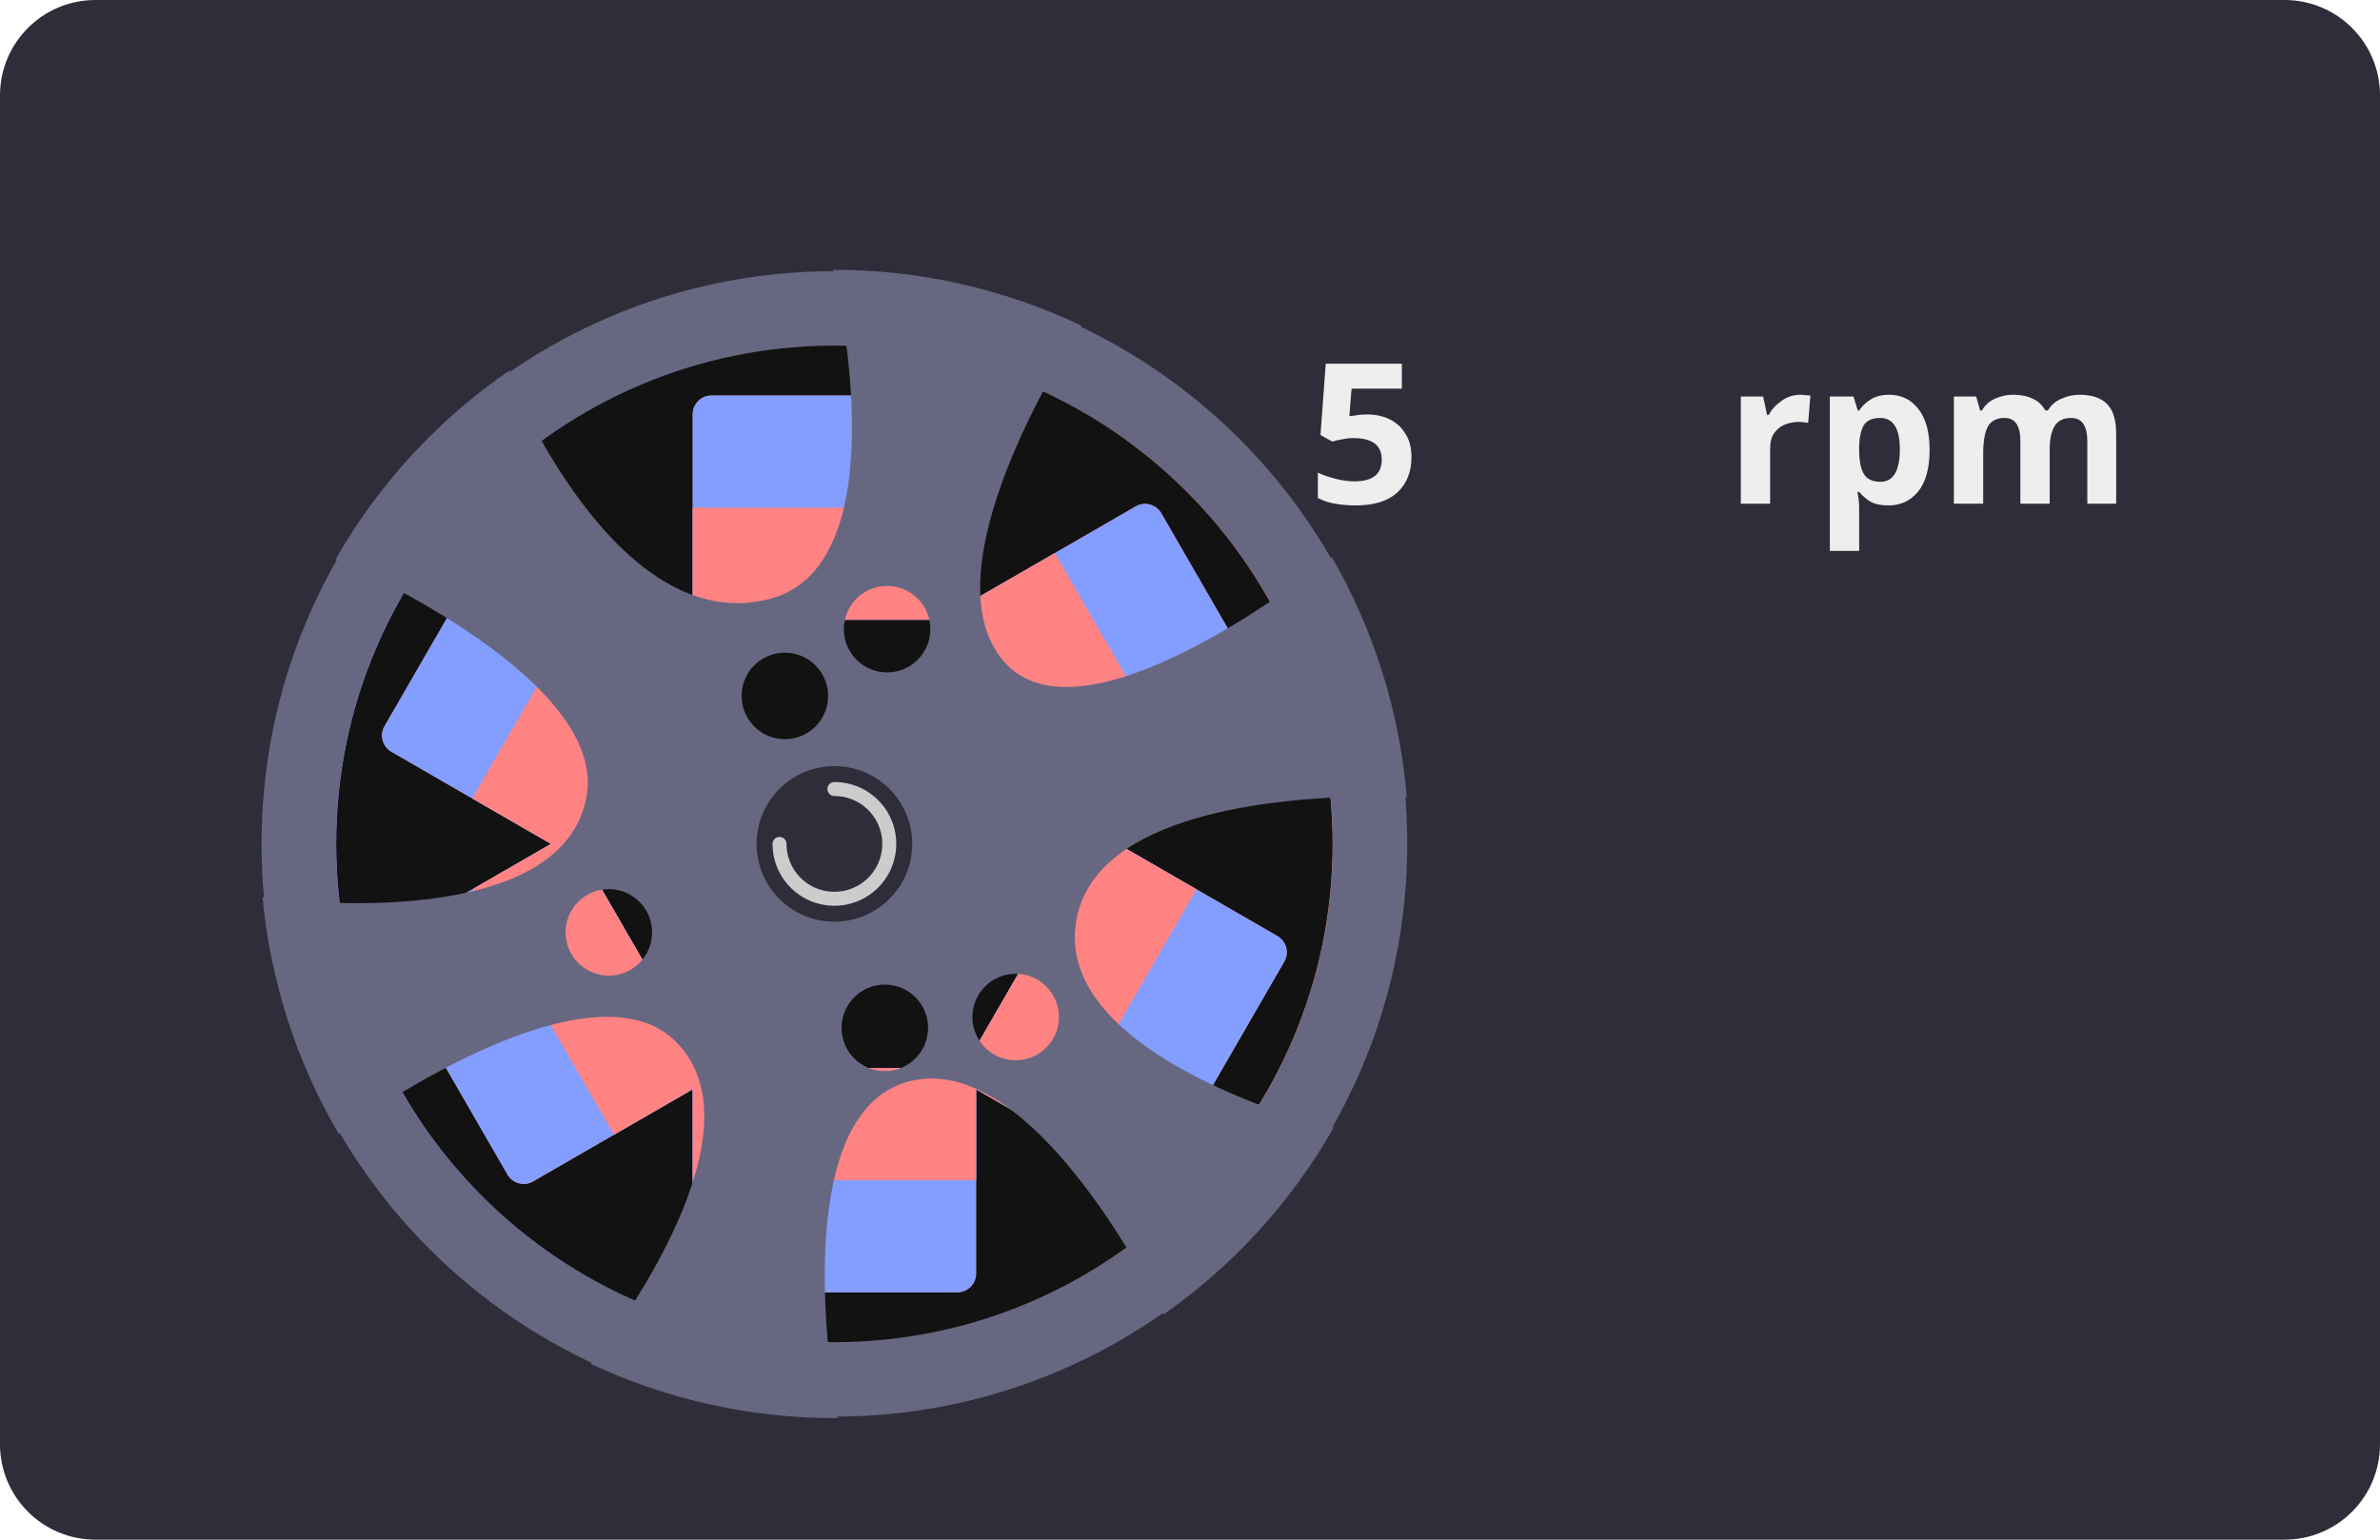
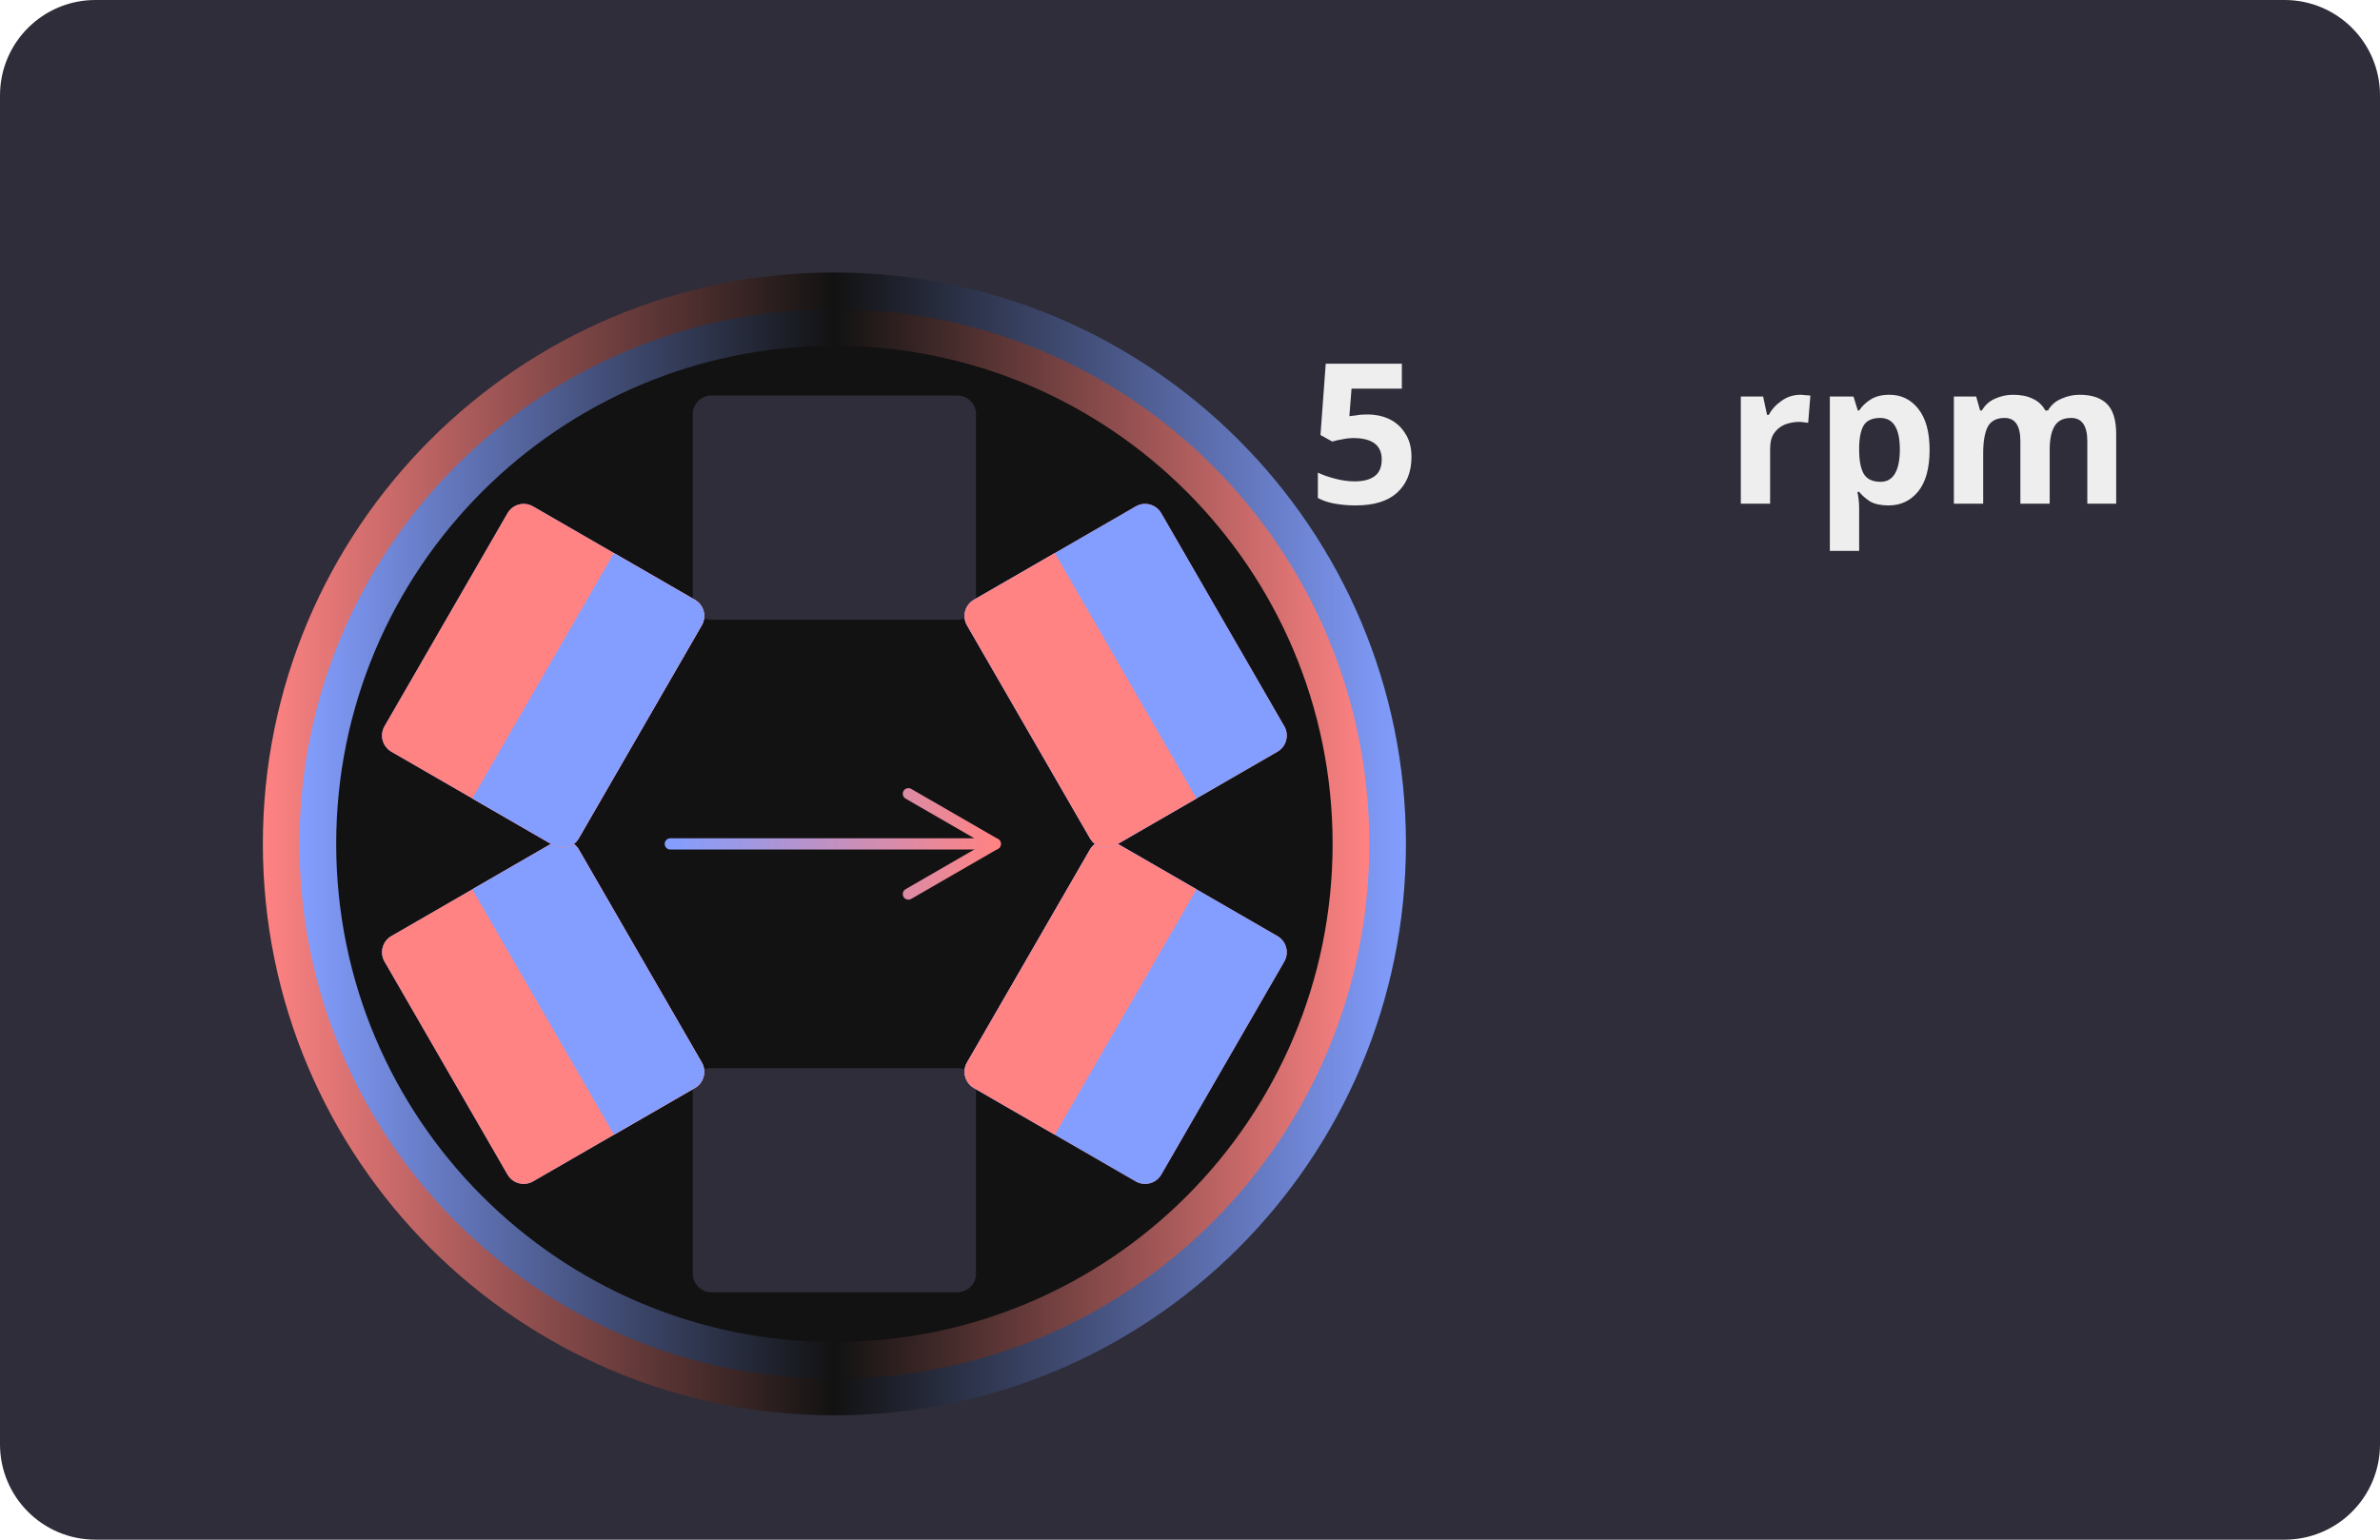
<svg xmlns="http://www.w3.org/2000/svg" xmlns:xlink="http://www.w3.org/1999/xlink" width="85mm" height="55mm" viewBox="0 0 85 55" version="1.1" id="svg1" xml:space="preserve">
  <defs id="defs1">
    <linearGradient id="linearGradient15">
      <stop style="stop-color:#121212;stop-opacity:1;" offset="0" id="stop12" />
      <stop style="stop-color:#ffdba3;stop-opacity:1;" offset="0.343" id="stop13" />
      <stop style="stop-color:#ffeca8;stop-opacity:1;" offset="0.751" id="stop14" />
      <stop style="stop-color:#121212;stop-opacity:1;" offset="1" id="stop15" />
    </linearGradient>
    <linearGradient id="linearGradient23">
      <stop style="stop-color:#ff8383;stop-opacity:1;" offset="0" id="stop22" />
      <stop style="stop-color:#121212;stop-opacity:1;" offset="0.5" id="stop24" />
      <stop style="stop-color:#839eff;stop-opacity:1;" offset="1" id="stop23" />
    </linearGradient>
    <linearGradient id="linearGradient20">
      <stop style="stop-color:#ff8383;stop-opacity:1;" offset="0" id="stop20" />
      <stop style="stop-color:#121212;stop-opacity:1;" offset="0.5" id="stop25" />
      <stop style="stop-color:#839eff;stop-opacity:1;" offset="1" id="stop21" />
    </linearGradient>
    <linearGradient xlink:href="#linearGradient23" id="linearGradient21" x1="9.388" y1="30.146" x2="50.212" y2="30.146" gradientUnits="userSpaceOnUse" gradientTransform="matrix(0.9358417,0,0,0.9358417,-57.68808,1.934104)" />
    <linearGradient xlink:href="#linearGradient20" id="linearGradient22" gradientUnits="userSpaceOnUse" gradientTransform="translate(1.4741211e-6)" x1="9.388" y1="30.146" x2="50.212" y2="30.146" />
    <linearGradient xlink:href="#linearGradient15" id="linearGradient67" gradientUnits="userSpaceOnUse" gradientTransform="rotate(-120,29.80017,30.1457)" x1="29.8" y1="14.13" x2="29.8" y2="14.511" spreadMethod="repeat" />
    <linearGradient xlink:href="#linearGradient15" id="linearGradient16" gradientUnits="userSpaceOnUse" gradientTransform="rotate(-60,29.80025,30.1457)" x1="29.8" y1="14.13" x2="29.8" y2="14.511" spreadMethod="repeat" />
    <linearGradient xlink:href="#linearGradient15" id="linearGradient17" gradientUnits="userSpaceOnUse" gradientTransform="translate(-2.7831783e-7)" x1="29.8" y1="14.13" x2="29.8" y2="14.511" spreadMethod="repeat" />
    <linearGradient xlink:href="#linearGradient4" id="linearGradient5" x1="35.266" y1="27.5" x2="49.733" y2="27.5" gradientUnits="userSpaceOnUse" />
    <linearGradient id="linearGradient4">
      <stop style="stop-color:#839eff;stop-opacity:1;" offset="0" id="stop5" />
      <stop style="stop-color:#ff8383;stop-opacity:1;" offset="1" id="stop4" />
    </linearGradient>
    <linearGradient xlink:href="#linearGradient4" id="linearGradient1" gradientUnits="userSpaceOnUse" x1="35.266" y1="27.5" x2="49.733" y2="27.5" />
  </defs>
  <g id="layer1" style="display:inline">
    <rect style="display:inline;fill:#2e2d39;fill-opacity:1;stroke-width:16;stroke-linecap:round;stroke-linejoin:round" id="rect1" width="85" height="55" x="0" y="0" ry="3.408" />
    <g id="g26">
      <g id="rotor">
        <circle style="display:inline;fill:url(#linearGradient22);stroke-width:23.917;stroke-linecap:round;stroke-linejoin:round" id="circle21" cx="29.8" cy="30.146" r="20.412" />
        <circle style="display:inline;fill:url(#linearGradient21);stroke-width:22.383;stroke-linecap:round;stroke-linejoin:round" id="circle3" cx="-29.8" cy="30.146" r="19.103" transform="scale(-1,1)" />
      </g>
    </g>
    <circle style="display:inline;fill:#121212;fill-opacity:1;stroke-width:20.848;stroke-linecap:round;stroke-linejoin:round" id="path2" cx="29.8" cy="30.146" r="17.793" />
    <g id="g32" style="fill:#2e2d39;fill-opacity:1">
      <rect style="display:inline;fill:#2e2d39;fill-opacity:1;stroke-width:11.19;stroke-linecap:round;stroke-linejoin:round" id="rect27" width="10.118" height="8.008" x="24.741" y="14.13" ry="0.667" />
      <rect style="display:inline;fill:#2e2d39;fill-opacity:1;stroke-width:11.19;stroke-linecap:round;stroke-linejoin:round" id="rect28" width="10.118" height="8.008" x="6.148" y="-56.896" ry="0.667" transform="rotate(120)" />
      <rect style="display:inline;fill:#2e2d39;fill-opacity:1;stroke-width:11.19;stroke-linecap:round;stroke-linejoin:round" id="rect29" width="10.118" height="8.008" x="-46.066" y="-2.727" ry="0.667" transform="matrix(-0.5,-0.8660254,-0.8660254,0.5,0,0)" />
      <rect style="display:inline;fill:#2e2d39;fill-opacity:1;stroke-width:11.19;stroke-linecap:round;stroke-linejoin:round" id="rect30" width="10.118" height="8.008" x="-16.266" y="24.865" ry="0.667" transform="rotate(-60)" />
      <rect style="display:inline;fill:#2e2d39;fill-opacity:1;stroke-width:11.19;stroke-linecap:round;stroke-linejoin:round" id="rect31" width="10.118" height="8.008" x="35.948" y="-26.75" ry="0.667" transform="rotate(60)" />
      <rect style="display:inline;fill:#2e2d39;fill-opacity:1;stroke-width:11.19;stroke-linecap:round;stroke-linejoin:round" id="rect32" width="10.118" height="8.008" x="-34.859" y="38.154" ry="0.667" transform="scale(-1,1)" />
    </g>
    <rect style="display:inline;fill:#a8a5ff;stroke-width:16;stroke-linecap:round;stroke-linejoin:round" id="rect2" width="49.477" height="60.59" x="197.379" y="-19.844" ry="3.408" />
    <text xml:space="preserve" style="font-weight:bold;font-size:7px;line-height:1.3;font-family:Comfortaa;-inkscape-font-specification:'Comfortaa Bold';text-align:end;writing-mode:lr-tb;direction:ltr;text-anchor:end;fill:#eeeeee;fill-opacity:1;stroke:none;stroke-width:0.5;stroke-linecap:round;stroke-linejoin:round" x="59.828" y="17.992" id="rpm">
      <tspan id="tspan9" style="font-size:7px;fill:#eeeeee;fill-opacity:1;stroke:none;stroke-width:0.5" x="59.828" y="17.992">5</tspan>
    </text>
    <text xml:space="preserve" style="font-weight:bold;font-size:7px;line-height:1.3;font-family:Comfortaa;-inkscape-font-specification:'Comfortaa Bold';writing-mode:lr-tb;direction:ltr;fill:#eeeeee;fill-opacity:1;stroke:none;stroke-width:0.5;stroke-linecap:round;stroke-linejoin:round" x="61.625" y="17.992" id="text11">
      <tspan id="tspan11" style="font-size:7px;fill:#eeeeee;fill-opacity:1;stroke:none;stroke-width:0.5" x="61.625" y="17.992">rpm</tspan>
    </text>
-     <g id="as1">
+     <g id="as1" style="opacity:0;">
      <rect style="display:inline;fill:#ff8383;fill-opacity:1;stroke-width:11.19;stroke-linecap:round;stroke-linejoin:round" id="rect35" width="10.118" height="8.008" x="24.741" y="14.13" ry="0.667" />
      <path id="asouth1in" style="display:inline;fill:#839eff;fill-opacity:1;stroke-width:11.19;stroke-linecap:round;stroke-linejoin:round" d="m 24.741,18.134 v 3.337 c 0,0.369 0.297,0.667 0.667,0.667 h 8.784 c 0.369,0 0.667,-0.298 0.667,-0.667 v -3.337 z" />
    </g>
    <g id="bs1">
      <rect style="display:inline;fill:#ff8383;fill-opacity:1;stroke-width:11.19;stroke-linecap:round;stroke-linejoin:round" id="r" width="10.118" height="8.008" x="6.148" y="-56.896" ry="0.667" transform="rotate(120)" />
      <path id="rect33" style="display:inline;fill:#839eff;fill-opacity:1;stroke-width:11.19;stroke-linecap:round;stroke-linejoin:round" d="M 6.228 -49.237 C 6.341 -49.029 6.561 -48.888 6.815 -48.888 L 15.599 -48.889 C 15.969 -48.889 16.266 -49.186 16.266 -49.555 L 16.266 -52.892 L 6.148 -52.892 L 6.148 -49.555 C 6.148 -49.44 6.177 -49.331 6.228 -49.237 z " transform="rotate(120)" />
    </g>
+     <g id="cn1">
+       <rect style="display:inline;fill:#839eff;fill-opacity:1;stroke-width:11.19;stroke-linecap:round;stroke-linejoin:round" id="rect41" width="10.118" height="8.008" x="-46.066" y="-2.727" ry="0.667" transform="matrix(-0.5,-0.8660254,-0.8660254,0.5,0,0)" />
+       <path id="path41" style="display:inline;fill:#ff8383;fill-opacity:1;stroke-width:11.19;stroke-linecap:round;stroke-linejoin:round" d="m -36.028,-2.378 c 0.051,0.094 0.08,0.203 0.08,0.318 l -2.04e-4,3.337 -10.118,2.467e-4 -5.3e-5,-3.337 c 0,-0.369 0.297,-0.667 0.667,-0.667 l 8.785,-3.359e-4 c 0.254,0 0.474,0.141 0.587,0.349 z" transform="matrix(-0.5,-0.8660254,-0.8660254,0.5,0,0)" />
+     </g>
    <g id="cs1">
      <rect style="display:inline;fill:#ff8383;fill-opacity:1;stroke-width:11.19;stroke-linecap:round;stroke-linejoin:round" id="csouth1" width="10.118" height="8.008" x="-46.066" y="-2.727" ry="0.667" transform="matrix(-0.5,-0.8660254,-0.8660254,0.5,0,0)" />
      <path id="rect37" style="display:inline;fill:#839eff;fill-opacity:1;stroke-width:11.19;stroke-linecap:round;stroke-linejoin:round" d="M -36.028 -2.378 C -35.977 -2.284 -35.948 -2.175 -35.948 -2.06 L -35.948 1.277 L -46.066 1.277 L -46.066 -2.06 C -46.066 -2.429 -45.769 -2.727 -45.399 -2.727 L -36.615 -2.727 C -36.361 -2.727 -36.141 -2.586 -36.028 -2.378 z " transform="matrix(-0.5,-0.8660254,-0.8660254,0.5,0,0)" />
+     </g>
+     <g id="bn2">
+       <rect style="display:inline;fill:#839eff;fill-opacity:1;stroke-width:11.19;stroke-linecap:round;stroke-linejoin:round" id="rect42" width="10.118" height="8.008" x="-16.266" y="24.865" ry="0.667" transform="rotate(-60)" />
+       <path id="path42" style="display:inline;fill:#ff8383;fill-opacity:1;stroke-width:11.19;stroke-linecap:round;stroke-linejoin:round" d="m -6.148,28.868 -10.118,5.05e-4 -2.05e-4,3.337 c 0,0.369 0.298,0.667 0.667,0.667 l 8.785,-3.36e-4 c 0.369,0 0.667,-0.297 0.667,-0.667 z" transform="rotate(-60)" />
    </g>
    <g id="bs2">
      <rect style="display:inline;fill:#ff8383;fill-opacity:1;stroke-width:11.19;stroke-linecap:round;stroke-linejoin:round" id="rect36" width="10.118" height="8.008" x="-16.266" y="24.865" ry="0.667" transform="rotate(-60)" />
      <path id="bsouth2" style="display:inline;fill:#839eff;fill-opacity:1;stroke-width:11.19;stroke-linecap:round;stroke-linejoin:round" d="M -6.148 28.868 L -16.266 28.869 L -16.266 32.206 C -16.266 32.575 -15.968 32.873 -15.599 32.873 L -6.814 32.872 C -6.445 32.872 -6.148 32.575 -6.148 32.206 L -6.148 28.868 z " transform="rotate(-60)" />
    </g>
    <g id="cs2">
      <rect style="display:inline;fill:#ff8383;fill-opacity:1;stroke-width:11.19;stroke-linecap:round;stroke-linejoin:round" id="csouth2in" width="10.118" height="8.008" x="35.948" y="-26.75" ry="0.667" transform="rotate(60)" />
      <path id="rect34" style="display:inline;fill:#839eff;fill-opacity:1;stroke-width:11.19;stroke-linecap:round;stroke-linejoin:round" d="M 35.948 -22.746 L 35.948 -19.409 C 35.948 -19.04 36.246 -18.743 36.615 -18.743 L 45.4 -18.743 C 45.769 -18.743 46.066 -19.04 46.066 -19.409 L 46.066 -22.747 L 35.948 -22.746 z " transform="rotate(60)" />
    </g>
-     <g id="as2">
+     <g id="as2" style="opacity:0;">
      <rect style="display:inline;fill:#ff8383;fill-opacity:1;stroke-width:11.19;stroke-linecap:round;stroke-linejoin:round" id="asouth2" width="10.118" height="8.008" x="-34.859" y="38.154" ry="0.667" transform="scale(-1,1)" />
      <path id="rect38" style="display:inline;fill:#839eff;fill-opacity:1;stroke-width:11.19;stroke-linecap:round;stroke-linejoin:round" d="M -25.408 38.154 C -25.038 38.154 -24.741 38.451 -24.741 38.82 L -24.741 42.158 L -34.859 42.158 L -34.859 38.82 C -34.859 38.451 -34.562 38.154 -34.192 38.154 L -25.408 38.154 z " transform="scale(-1,1)" />
    </g>
-     <g id="an1">
+     <g id="an1" style="opacity:0;">
      <rect style="display:inline;fill:#839eff;fill-opacity:1;stroke-width:11.19;stroke-linecap:round;stroke-linejoin:round" id="rect39" width="10.118" height="8.008" x="24.741" y="14.13" ry="0.667" />
      <path id="path39" style="display:inline;fill:#ff8383;fill-opacity:1;stroke-width:11.19;stroke-linecap:round;stroke-linejoin:round" d="m 24.741,18.134 v 3.337 c 0,0.369 0.297,0.667 0.667,0.667 h 8.784 c 0.369,0 0.667,-0.298 0.667,-0.667 v -3.337 z" />
    </g>
    <g id="bn1">
      <rect style="display:inline;fill:#839eff;fill-opacity:1;stroke-width:11.19;stroke-linecap:round;stroke-linejoin:round" id="rect40" width="10.118" height="8.008" x="6.148" y="-56.896" ry="0.667" transform="rotate(120)" />
      <path id="path40" style="display:inline;fill:#ff8383;fill-opacity:1;stroke-width:11.19;stroke-linecap:round;stroke-linejoin:round" d="m 6.228,-49.237 c 0.113,0.208 0.333,0.349 0.587,0.349 l 8.785,-3.36e-4 c 0.369,0 0.667,-0.297 0.667,-0.667 l -5.3e-5,-3.337 -10.118,2.46e-4 -2.047e-4,3.337 c 0,0.115 0.029,0.224 0.08,0.318 z" transform="rotate(120)" />
    </g>
-     <g id="cn1">
-       <rect style="display:inline;fill:#839eff;fill-opacity:1;stroke-width:11.19;stroke-linecap:round;stroke-linejoin:round" id="rect41" width="10.118" height="8.008" x="-46.066" y="-2.727" ry="0.667" transform="matrix(-0.5,-0.8660254,-0.8660254,0.5,0,0)" />
-       <path id="path41" style="display:inline;fill:#ff8383;fill-opacity:1;stroke-width:11.19;stroke-linecap:round;stroke-linejoin:round" d="m -36.028,-2.378 c 0.051,0.094 0.08,0.203 0.08,0.318 l -2.04e-4,3.337 -10.118,2.467e-4 -5.3e-5,-3.337 c 0,-0.369 0.297,-0.667 0.667,-0.667 l 8.785,-3.359e-4 c 0.254,0 0.474,0.141 0.587,0.349 z" transform="matrix(-0.5,-0.8660254,-0.8660254,0.5,0,0)" />
-     </g>
-     <g id="bn2">
-       <rect style="display:inline;fill:#839eff;fill-opacity:1;stroke-width:11.19;stroke-linecap:round;stroke-linejoin:round" id="rect42" width="10.118" height="8.008" x="-16.266" y="24.865" ry="0.667" transform="rotate(-60)" />
-       <path id="path42" style="display:inline;fill:#ff8383;fill-opacity:1;stroke-width:11.19;stroke-linecap:round;stroke-linejoin:round" d="m -6.148,28.868 -10.118,5.05e-4 -2.05e-4,3.337 c 0,0.369 0.298,0.667 0.667,0.667 l 8.785,-3.36e-4 c 0.369,0 0.667,-0.297 0.667,-0.667 z" transform="rotate(-60)" />
-     </g>
    <g id="cn2">
      <rect style="display:inline;fill:#839eff;fill-opacity:1;stroke-width:11.19;stroke-linecap:round;stroke-linejoin:round" id="rect43" width="10.118" height="8.008" x="35.948" y="-26.75" ry="0.667" transform="rotate(60)" />
      <path id="path43" style="display:inline;fill:#ff8383;fill-opacity:1;stroke-width:11.19;stroke-linecap:round;stroke-linejoin:round" d="m 35.948,-22.746 -5.4e-5,3.337 c 0,0.369 0.297,0.667 0.667,0.667 l 8.785,-1.11e-4 c 0.369,0 0.667,-0.297 0.667,-0.667 l 5.3e-5,-3.337 z" transform="rotate(60)" />
    </g>
-     <g id="an2">
+     <g id="an2" style="opacity:0;">
      <rect style="display:inline;fill:#839eff;fill-opacity:1;stroke-width:11.19;stroke-linecap:round;stroke-linejoin:round" id="rect44" width="10.118" height="8.008" x="-34.859" y="38.154" ry="0.667" transform="scale(-1,1)" />
      <path id="path44" style="display:inline;fill:#ff8383;fill-opacity:1;stroke-width:11.19;stroke-linecap:round;stroke-linejoin:round" d="m -25.408,38.154 c 0.369,0 0.667,0.297 0.667,0.667 v 3.337 h -10.118 v -3.337 c 0,-0.369 0.297,-0.667 0.667,-0.667 z" transform="scale(-1,1)" />
    </g>
    <g id="g46" style="fill:#a2a2a2;fill-opacity:1">
      <g id="g45" style="fill:#a2a2a2;fill-opacity:1" />
    </g>
    <g id="g7" transform="matrix(0.8021881,0,0,0.8021881,-4.350582,8.085573)" style="display:inline">
      <g id="arrow">
        <path style="fill:none;stroke:url(#linearGradient1);stroke-width:0.5;stroke-linecap:round;stroke-linejoin:round" d="M 35.266,27.5 H 49.733 L 45.866,25.267" id="path7" />
        <path style="fill:none;stroke:url(#linearGradient5);stroke-width:0.5;stroke-linecap:round;stroke-linejoin:round" d="m 49.733,27.5 -3.867,2.233" id="path8" />
      </g>
    </g>
    <g id="coils" style="display:none" transform="rotate(60,29.80023,30.14585)">
      <path id="path67" style="display:inline;fill:url(#linearGradient16);fill-opacity:1;stroke-width:11.19;stroke-linecap:round;stroke-linejoin:round" d="m 13.734,25.942 c -0.185,0.32 -0.076,0.726 0.244,0.911 l 5.78,3.337 c 0.32,0.185 0.726,0.076 0.911,-0.244 l 4.392,-7.608 c 0.185,-0.32 0.076,-0.727 -0.244,-0.911 L 19.037,18.09 c -0.32,-0.185 -0.726,-0.075 -0.911,0.244 z m 20.805,12.012 c -0.185,0.32 -0.076,0.726 0.244,0.911 l 5.78,3.337 c 0.32,0.185 0.726,0.076 0.911,-0.244 l 4.392,-7.608 c 0.185,-0.32 0.076,-0.726 -0.244,-0.911 L 39.842,30.102 c -0.32,-0.185 -0.726,-0.076 -0.911,0.244 z" />
      <path id="path15" style="display:inline;fill:url(#linearGradient67);fill-opacity:1;stroke-width:11.19;stroke-linecap:round;stroke-linejoin:round" d="m 18.126,41.958 c 0.185,0.32 0.591,0.429 0.911,0.244 l 5.78,-3.337 c 0.32,-0.185 0.429,-0.591 0.244,-0.911 l -4.392,-7.608 C 20.485,30.026 20.078,29.917 19.758,30.102 l -5.78,3.337 c -0.32,0.185 -0.428,0.591 -0.244,0.911 z m 20.805,-12.012 c 0.185,0.32 0.591,0.429 0.911,0.244 l 5.78,-3.337 c 0.32,-0.185 0.429,-0.591 0.244,-0.911 l -4.392,-7.608 c -0.185,-0.32 -0.591,-0.429 -0.911,-0.244 l -5.78,3.337 c -0.32,0.185 -0.429,0.591 -0.244,0.911 z" />
      <path id="path16" style="display:inline;fill:url(#linearGradient17);fill-opacity:1;stroke-width:11.19;stroke-linecap:round;stroke-linejoin:round" d="m 25.408,14.13 c -0.369,10e-7 -0.667,0.297 -0.667,0.667 v 6.675 c 0,0.369 0.297,0.667 0.667,0.667 h 8.784 c 0.369,0 0.667,-0.298 0.667,-0.667 v -6.675 c 10e-7,-0.369 -0.298,-0.667 -0.667,-0.667 z m -1e-6,24.024 c -0.369,-1e-6 -0.667,0.297 -0.667,0.667 l 2e-6,6.675 c -1e-6,0.369 0.297,0.667 0.667,0.667 l 8.784,-10e-7 c 0.369,0 0.667,-0.297 0.667,-0.667 v -6.675 c 10e-7,-0.369 -0.297,-0.667 -0.667,-0.667 z" />
    </g>
-     <g id="rotorlid" style="display:inline">
+     <g id="rotorlid" style="display:none">
      <path id="circle1" style="display:inline;fill:#676781;fill-opacity:1;stroke-width:23.972;stroke-linecap:round;stroke-linejoin:round" d="M 29.8,9.687 A 20.459,20.459 0 0 0 9.341,30.146 20.459,20.459 0 0 0 29.8,50.605 20.459,20.459 0 0 0 50.259,30.146 20.459,20.459 0 0 0 29.8,9.687 Z m 0,2.659 A 17.8,17.8 0 0 1 47.6,30.146 17.8,17.8 0 0 1 29.8,47.945 17.8,17.8 0 0 1 12,30.146 17.8,17.8 0 0 1 29.8,12.346 Z" />
      <path id="circle11" style="display:inline;fill:#676781;fill-opacity:1;stroke-width:24.032;stroke-linecap:round;stroke-linejoin:round" d="m 29.756,9.635 0.007,0.006 c 0,0 2.506,10.439 -2.223,11.739 -5.573,1.532 -9.389,-8.055 -9.389,-8.055 l 0.104,-0.132 a 20.51,20.51 0 0 0 -6.267,6.783 c 0.728,0.317 9.766,4.347 8.954,8.522 -0.982,5.052 -11.562,3.56 -11.562,3.56 l -0.003,-0.004 a 20.51,20.51 0 0 0 2.718,8.449 c 0.311,-0.227 5.921,-4.282 9.728,-4.179 0.904,0.024 1.706,0.283 2.311,0.883 3.443,3.412 -2.933,11.385 -3.036,11.513 a 20.51,20.51 0 0 0 8.701,1.937 20.51,20.51 0 0 0 0.114,0 c -0.223,-1.253 -1.778,-10.836 2.515,-12.016 0.287,-0.079 0.574,-0.115 0.861,-0.113 3.986,0.023 7.755,7.378 8.271,8.423 a 20.51,20.51 0 0 0 6.104,-6.728 l -0.116,0.081 c 0,0 -10.077,-2.523 -9.095,-7.504 0.737,-3.736 7.102,-4.297 10.239,-4.344 0.725,-0.011 1.277,0.006 1.548,0.017 a 20.51,20.51 0 0 0 -2.677,-8.577 c -0.751,0.598 -8.962,7.012 -11.74,3.699 -2.701,-3.222 2.092,-10.873 2.799,-11.962 a 20.51,20.51 0 0 0 -8.823,-1.995 20.51,20.51 0 0 0 -0.043,0 z M 31.682,20.93 a 1.545,1.545 0 0 1 1.545,1.545 1.545,1.545 0 0 1 -1.545,1.545 1.545,1.545 0 0 1 -1.545,-1.545 1.545,1.545 0 0 1 1.545,-1.545 z m -3.651,2.385 a 1.545,1.545 0 0 1 1.545,1.545 1.545,1.545 0 0 1 -1.545,1.545 1.545,1.545 0 0 1 -1.545,-1.545 1.545,1.545 0 0 1 1.545,-1.545 z m -6.287,8.446 a 1.545,1.545 0 0 1 1.545,1.545 1.545,1.545 0 0 1 -1.545,1.545 1.545,1.545 0 0 1 -1.545,-1.545 1.545,1.545 0 0 1 1.545,-1.545 z m 14.53,3.025 a 1.545,1.545 0 0 1 1.545,1.545 1.545,1.545 0 0 1 -1.545,1.545 1.545,1.545 0 0 1 -1.545,-1.545 1.545,1.545 0 0 1 1.545,-1.545 z m -4.673,0.386 a 1.545,1.545 0 0 1 1.545,1.545 1.545,1.545 0 0 1 -1.545,1.545 1.545,1.545 0 0 1 -1.545,-1.545 1.545,1.545 0 0 1 1.545,-1.545 z" />
      <circle style="display:inline;fill:#2e2d39;fill-opacity:1;stroke-width:3.256;stroke-linecap:round;stroke-linejoin:round" id="circle48" cx="-29.8" cy="30.146" r="2.779" transform="scale(-1,1)" />
      <path style="display:inline;fill:none;fill-opacity:1;stroke:#cccccc;stroke-width:0.5;stroke-linecap:round;stroke-linejoin:round;stroke-opacity:1" id="circle49" transform="scale(-1,1)" d="m -27.839,30.146 a 1.961,1.961 0 0 1 -1.21,1.811 1.961,1.961 0 0 1 -2.137,-0.425 1.961,1.961 0 0 1 -0.425,-2.137 1.961,1.961 0 0 1 1.811,-1.21" />
    </g>
  </g>
</svg>
